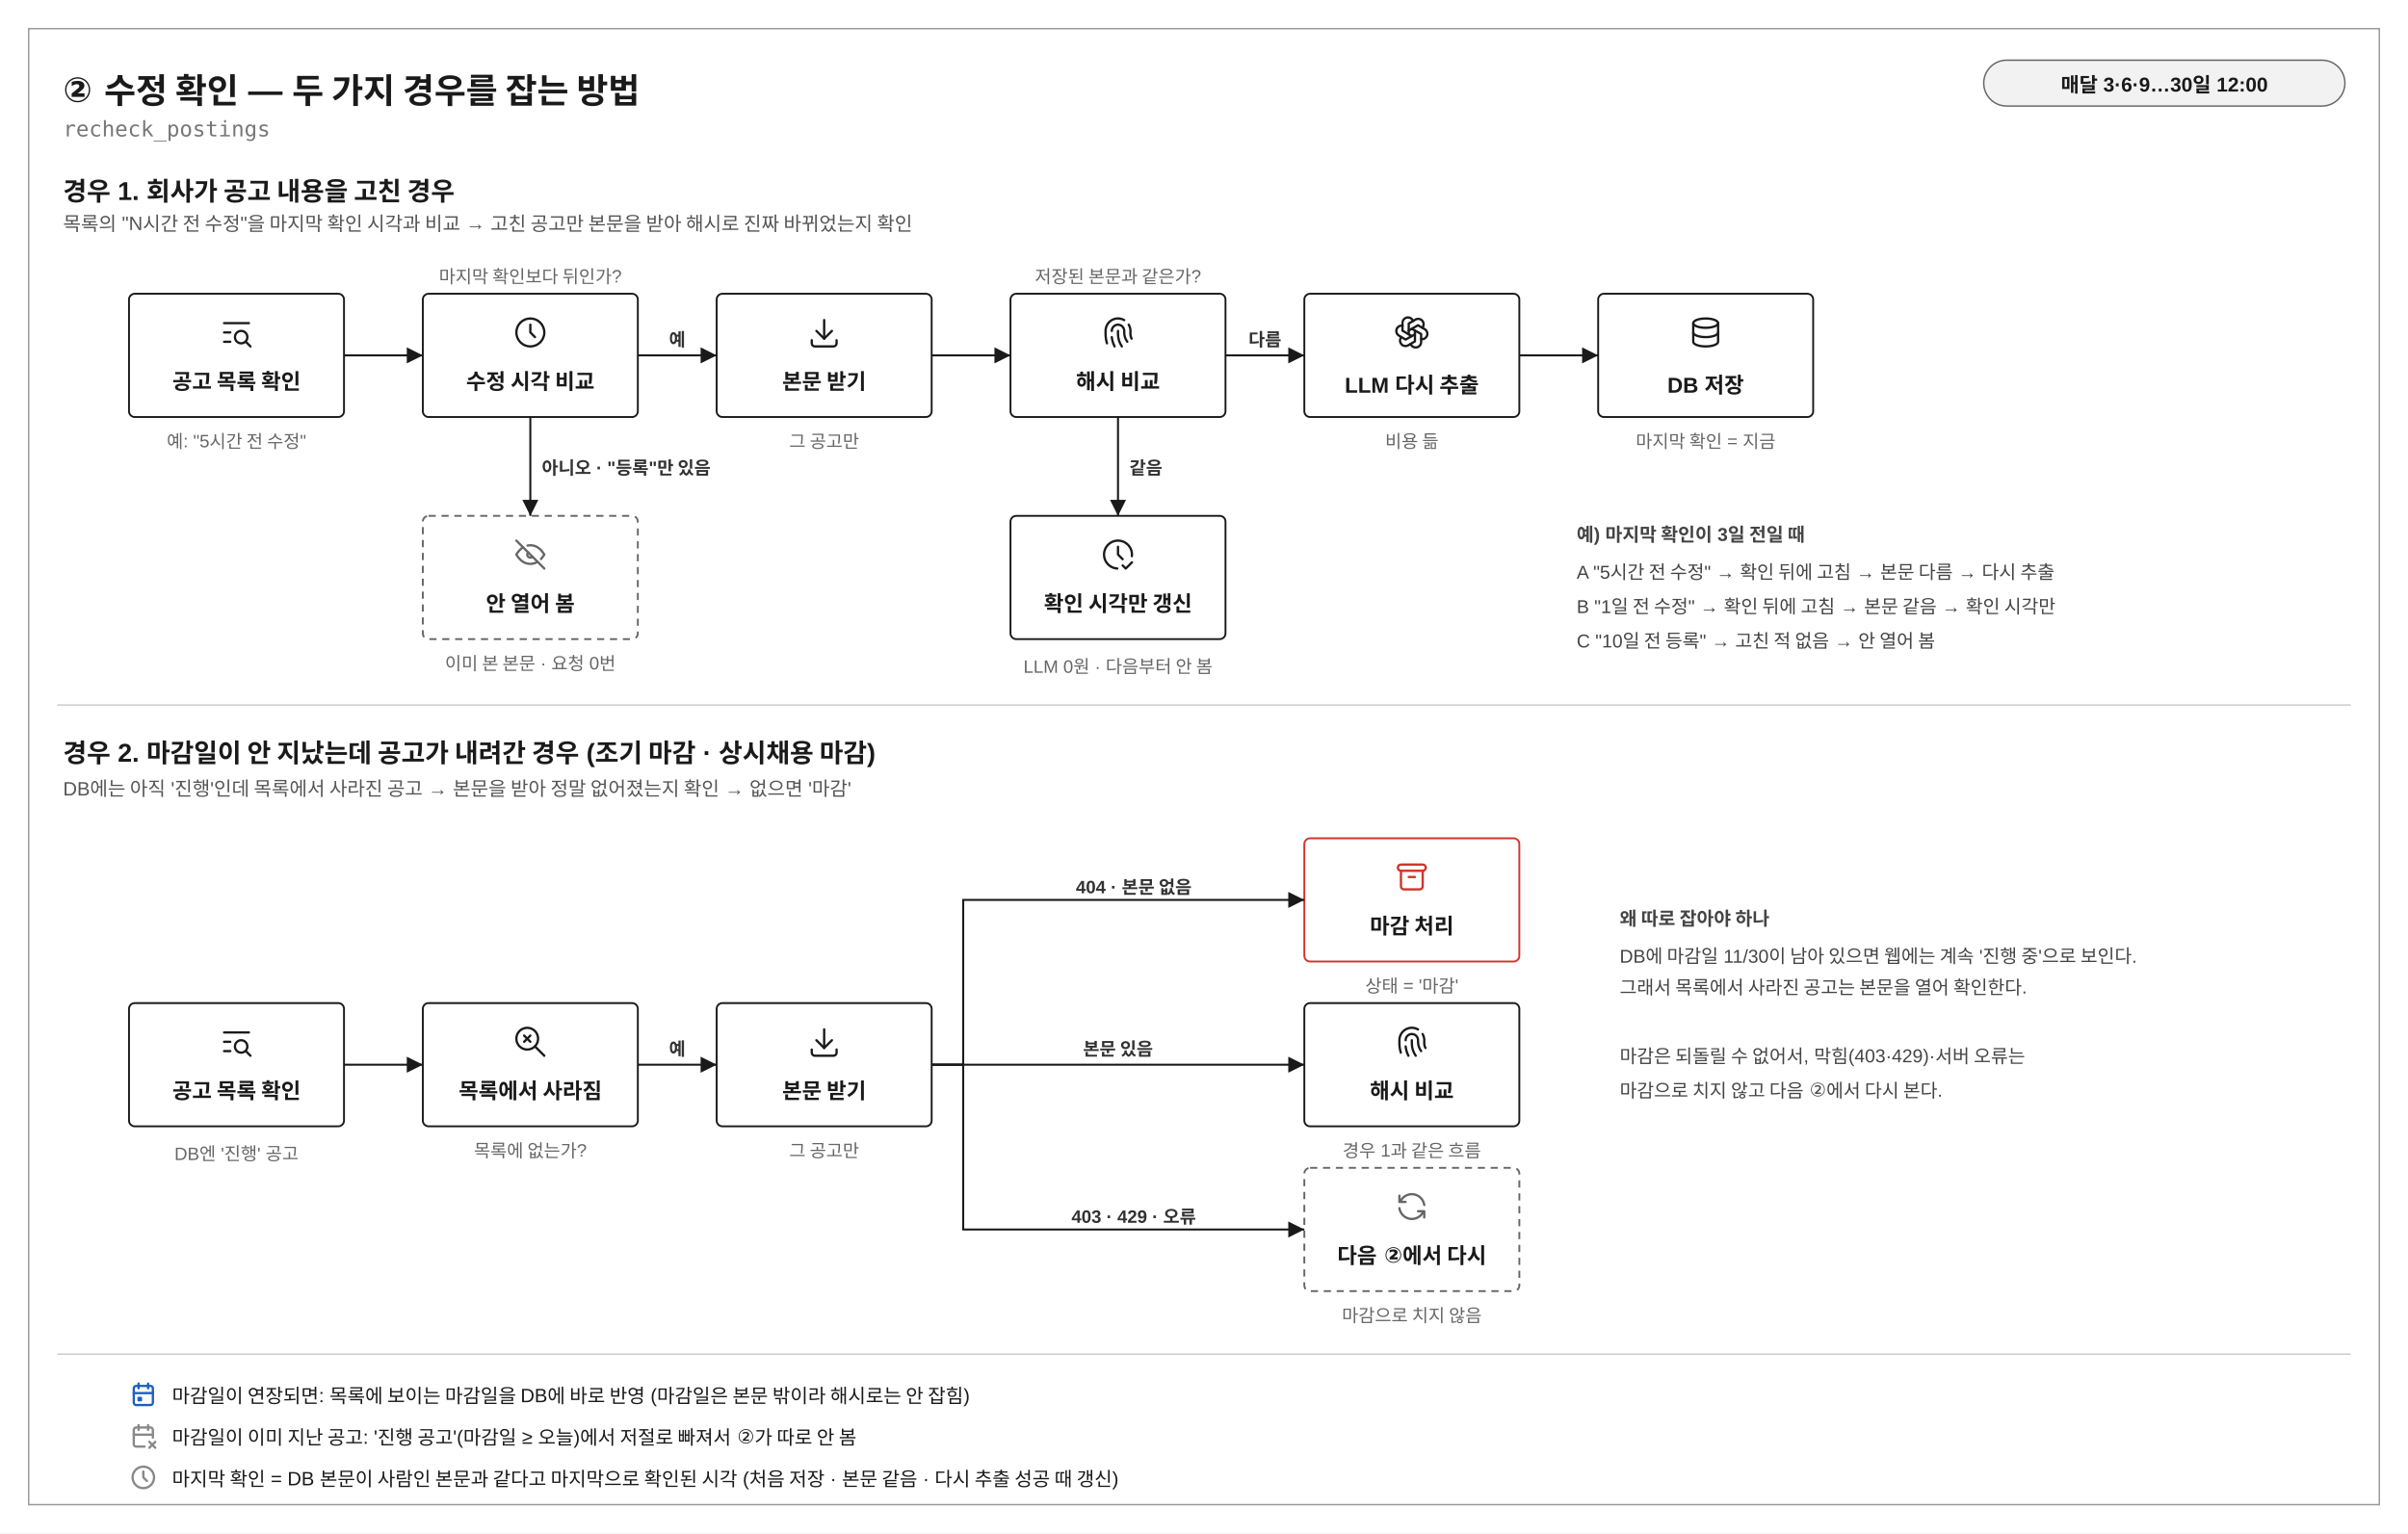
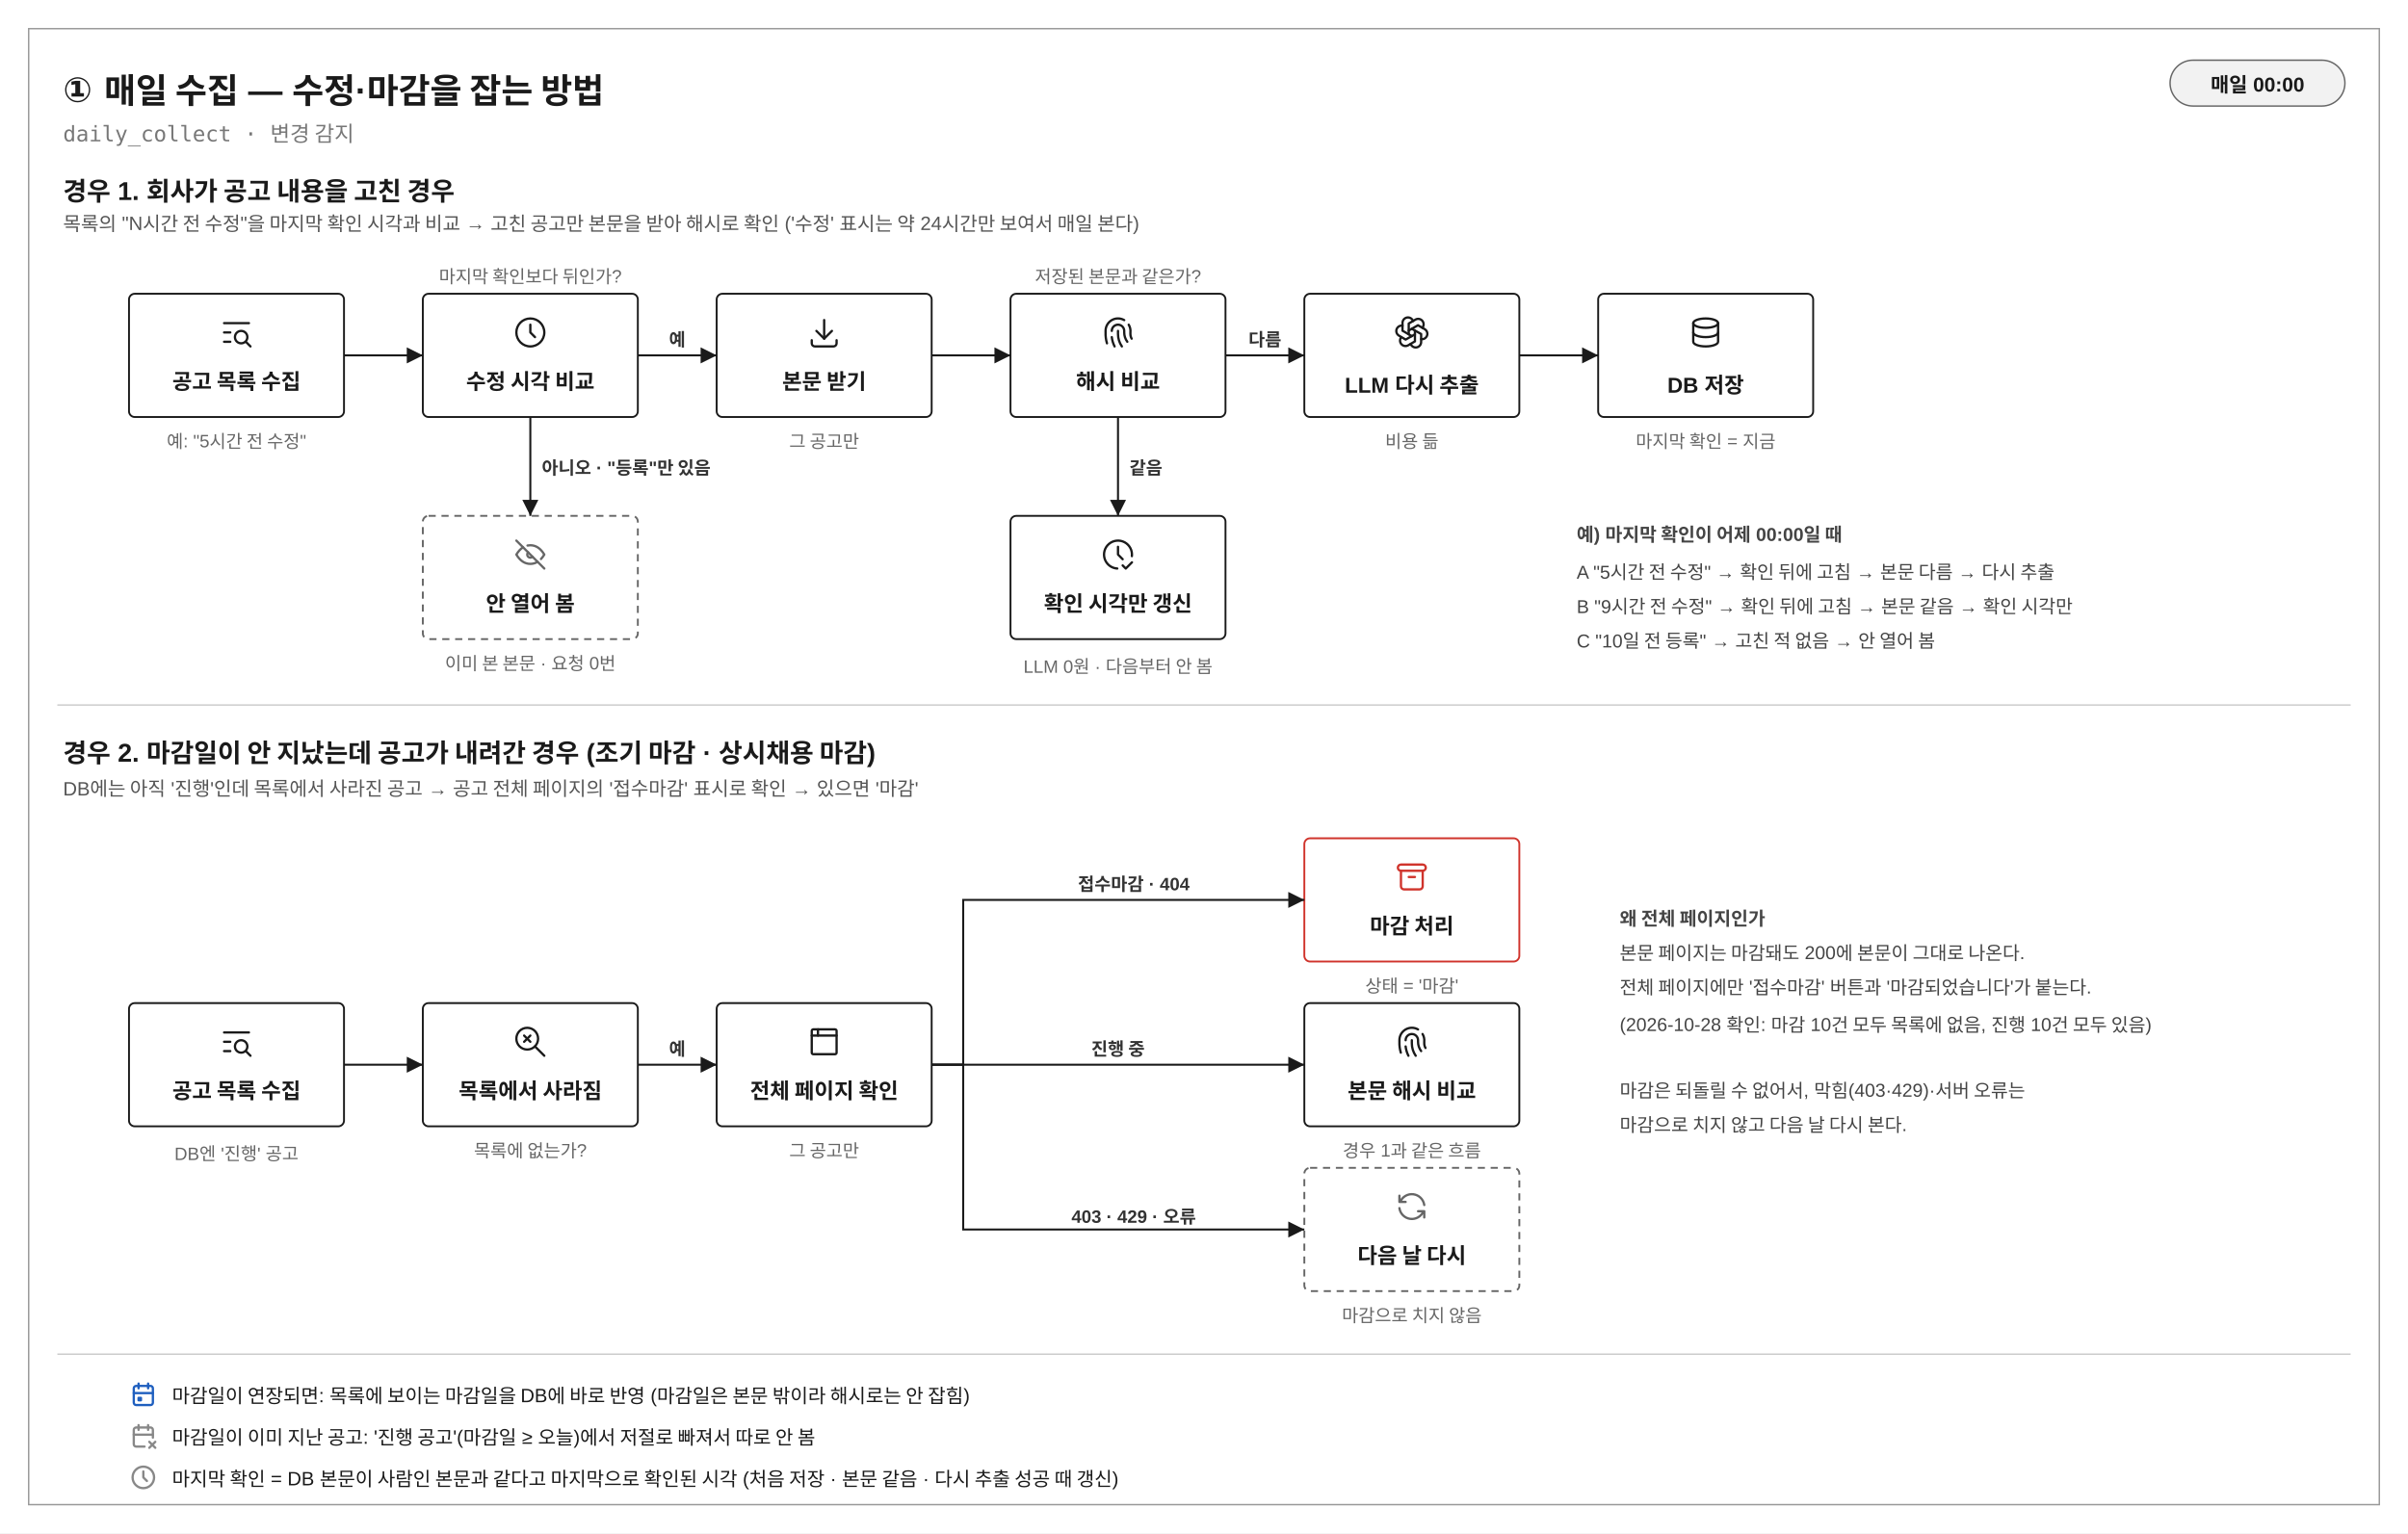
<svg xmlns="http://www.w3.org/2000/svg" width="1680" height="1070" viewBox="0 0 1680 1070">
  <style>
  text { font-family: "Malgun Gothic", "Apple SD Gothic Neo", Arial, sans-serif; fill: #1a1a1a; dominant-baseline: central; text-anchor: middle; }
  .title { font-size: 24px; font-weight: 700; text-anchor: start; }
  .id { font-family: Consolas, monospace; font-size: 15px; fill: #777; text-anchor: start; }
  .lane { font-size: 18px; font-weight: 700; text-anchor: start; }
  .lanesub { font-size: 13.5px; fill: #555; text-anchor: start; }
  .badge { font-size: 14px; font-weight: 700; }
  .nt  { font-size: 15px; font-weight: 700; }
  .sub { font-size: 12.5px; fill: #666; }
  .elab { font-size: 12.5px; fill: #333; font-weight: 700; }
  .elab_l { font-size: 12.5px; fill: #333; font-weight: 700; text-anchor: start; }
  .note { font-size: 13.5px; text-anchor: start; }
  .ex { font-size: 13px; fill: #444; text-anchor: start; }
  .exh { font-size: 13px; font-weight: 700; fill: #444; text-anchor: start; }
  .ln  { fill: none; stroke: #1a1a1a; stroke-width: 1.4; }
</style>
  <defs>
    <marker id="a" viewBox="0 0 10 10" refX="10" refY="5" markerWidth="8" markerHeight="8" orient="auto">
      <path d="M0,0 L10,5 L0,10 z" fill="#1a1a1a" />
    </marker>
  </defs>
  <rect width="1680" height="1070" fill="#fff" />
  <rect x="20" y="20" width="1640" height="1030" fill="none" stroke="#999" stroke-width="1" />
-   <text class="title" x="44" y="58">② 수정 확인 — 두 가지 경우를 잡는 방법</text>
-   <text class="id" x="44" y="90">recheck_postings</text>
-   <rect x="1384" y="42" width="252" height="32" rx="16" fill="#f2f2f2" stroke="#666" stroke-width="1" />
-   <text class="badge" x="1510.0" y="58">매달 3·6·9…30일 12:00</text>
+   <text class="title" x="44" y="58">① 매일 수집 — 수정·마감을 잡는 방법</text>
+   <text class="id" x="44" y="90">daily_collect · 변경 감지</text>
+   <rect x="1514" y="42" width="122" height="32" rx="16" fill="#f2f2f2" stroke="#666" stroke-width="1" />
+   <text class="badge" x="1575.0" y="58">매일 00:00</text>
  <text class="lane" x="44" y="132">경우 1. 회사가 공고 내용을 고친 경우</text>
-   <text class="lanesub" x="44" y="155">목록의 "N시간 전 수정"을 마지막 확인 시각과 비교 → 고친 공고만 본문을 받아 해시로 진짜 바뀌었는지 확인</text>
+   <text class="lanesub" x="44" y="155">목록의 "N시간 전 수정"을 마지막 확인 시각과 비교 → 고친 공고만 본문을 받아 해시로 확인 ('수정' 표시는 약 24시간만 보여서 매일 본다)</text>
  <rect x="90" y="205" width="150" height="86" rx="4" fill="#fff" stroke="#1a1a1a" stroke-width="1.3" />
  <g transform="translate(152.0,219) scale(1.083333)" fill="none" stroke="#1a1a1a" stroke-width="1.48" stroke-linecap="round" stroke-linejoin="round">
    <path d="M15 15m-4 0a4 4 0 1 0 8 0a4 4 0 1 0 -8 0" />
    <path d="M18.5 18.5l2.5 2.5" />
    <path d="M4 6h16" />
    <path d="M4 12h4" />
    <path d="M4 18h4" />
  </g>
-   <text class="nt" x="165.0" y="265">공고 목록 확인</text>
+   <text class="nt" x="165.0" y="265">공고 목록 수집</text>
  <text class="sub" x="165.0" y="307">예: "5시간 전 수정"</text>
  <rect x="295" y="205" width="150" height="86" rx="4" fill="#fff" stroke="#1a1a1a" stroke-width="1.3" />
  <g transform="translate(357.0,219) scale(1.083333)" fill="none" stroke="#1a1a1a" stroke-width="1.48" stroke-linecap="round" stroke-linejoin="round">
    <path d="M3 12a9 9 0 1 0 18 0a9 9 0 0 0 -18 0" />
    <path d="M12 7v5l3 3" />
  </g>
  <text class="nt" x="370.0" y="265">수정 시각 비교</text>
  <text class="sub" x="370.0" y="192">마지막 확인보다 뒤인가?</text>
  <rect x="500" y="205" width="150" height="86" rx="4" fill="#fff" stroke="#1a1a1a" stroke-width="1.3" />
  <g transform="translate(562.0,219) scale(1.083333)" fill="none" stroke="#1a1a1a" stroke-width="1.48" stroke-linecap="round" stroke-linejoin="round">
    <path d="M4 17v2a2 2 0 0 0 2 2h12a2 2 0 0 0 2 -2v-2" />
    <path d="M7 11l5 5l5 -5" />
    <path d="M12 4l0 12" />
  </g>
  <text class="nt" x="575.0" y="265">본문 받기</text>
  <text class="sub" x="575.0" y="307">그 공고만</text>
  <rect x="705" y="205" width="150" height="86" rx="4" fill="#fff" stroke="#1a1a1a" stroke-width="1.3" />
  <g transform="translate(767.0,219) scale(1.083333)" fill="none" stroke="#1a1a1a" stroke-width="1.48" stroke-linecap="round" stroke-linejoin="round">
    <path d="M18.9 7a8 8 0 0 1 1.1 5v1a6 6 0 0 0 .8 3" />
    <path d="M8 11a4 4 0 0 1 8 0v1a10 10 0 0 0 2 6" />
    <path d="M12 11v2a14 14 0 0 0 2.5 8" />
    <path d="M8 15a18 18 0 0 0 1.8 6" />
    <path d="M4.9 19a22 22 0 0 1 -.9 -7v-1a8 8 0 0 1 12 -6.95" />
  </g>
  <text class="nt" x="780.0" y="265">해시 비교</text>
  <text class="sub" x="780.0" y="192">저장된 본문과 같은가?</text>
  <rect x="910" y="205" width="150" height="86" rx="4" fill="#fff" stroke="#1a1a1a" stroke-width="1.3" />
  <g transform="translate(972.0,219) scale(1.083333)" fill="none" stroke="#1a1a1a" stroke-width="1.48" stroke-linecap="round" stroke-linejoin="round">
    <path d="M11.217 19.384a3.501 3.501 0 0 0 6.783 -1.217v-5.167l-6 -3.35" />
    <path d="M5.214 15.014a3.501 3.501 0 0 0 4.446 5.266l4.34 -2.534v-6.946" />
    <path d="M6 7.63c-1.391 -.236 -2.787 .395 -3.534 1.689a3.474 3.474 0 0 0 1.271 4.745l4.263 2.514l6 -3.348" />
    <path d="M12.783 4.616a3.501 3.501 0 0 0 -6.783 1.217v5.067l6 3.45" />
    <path d="M18.786 8.986a3.501 3.501 0 0 0 -4.446 -5.266l-4.34 2.534v6.946" />
    <path d="M18 16.302c1.391 .236 2.787 -.395 3.534 -1.689a3.474 3.474 0 0 0 -1.271 -4.745l-4.308 -2.514l-5.955 3.42" />
  </g>
  <text class="nt" x="985.0" y="265">LLM 다시 추출</text>
  <text class="sub" x="985.0" y="307">비용 듦</text>
  <rect x="1115" y="205" width="150" height="86" rx="4" fill="#fff" stroke="#1a1a1a" stroke-width="1.3" />
  <g transform="translate(1177.0,219) scale(1.083333)" fill="none" stroke="#1a1a1a" stroke-width="1.48" stroke-linecap="round" stroke-linejoin="round">
    <path d="M12 6m-8 0a8 3 0 1 0 16 0a8 3 0 1 0 -16 0" />
    <path d="M4 6v6a8 3 0 0 0 16 0v-6" />
    <path d="M4 12v6a8 3 0 0 0 16 0v-6" />
  </g>
  <text class="nt" x="1190.0" y="265">DB 저장</text>
  <text class="sub" x="1190.0" y="307">마지막 확인 = 지금</text>
  <rect x="295" y="360" width="150" height="86" rx="4" fill="#fff" stroke="#666" stroke-width="1.3" stroke-dasharray="5 4" />
  <g transform="translate(357.0,374) scale(1.083333)" fill="none" stroke="#666" stroke-width="1.48" stroke-linecap="round" stroke-linejoin="round">
    <path d="M10.585 10.587a2 2 0 0 0 2.829 2.828" />
    <path d="M16.681 16.673a8.717 8.717 0 0 1 -4.681 1.327c-3.6 0 -6.6 -2 -9 -6c1.272 -2.12 2.712 -3.678 4.32 -4.674m2.86 -1.146a9.055 9.055 0 0 1 1.82 -.18c3.6 0 6.6 2 9 6c-.666 1.11 -1.379 2.067 -2.138 2.87" />
    <path d="M3 3l18 18" />
  </g>
  <text class="nt" x="370.0" y="420">안 열어 봄</text>
  <text class="sub" x="370.0" y="462">이미 본 본문 · 요청 0번</text>
  <rect x="705" y="360" width="150" height="86" rx="4" fill="#fff" stroke="#1a1a1a" stroke-width="1.3" />
  <g transform="translate(767.0,374) scale(1.083333)" fill="none" stroke="#1a1a1a" stroke-width="1.48" stroke-linecap="round" stroke-linejoin="round">
    <path d="M20.942 13.021a9 9 0 1 0 -9.407 7.967" />
    <path d="M12 7v5l3 3" />
    <path d="M15 19l2 2l4 -4" />
  </g>
  <text class="nt" x="780.0" y="420">확인 시각만 갱신</text>
  <text class="sub" x="780.0" y="462">LLM 0원 · 다음부터 안 봄</text>
  <path class="ln" d="M240,248.0 H295" marker-end="url(#a)" />
  <path class="ln" d="M445,248.0 H500" marker-end="url(#a)" />
  <text class="elab" x="472.5" y="236.0">예</text>
  <path class="ln" d="M650,248.0 H705" marker-end="url(#a)" />
  <path class="ln" d="M855,248.0 H910" marker-end="url(#a)" />
  <text class="elab" x="882.5" y="236.0">다름</text>
  <path class="ln" d="M1060,248.0 H1115" marker-end="url(#a)" />
  <path class="ln" d="M370.0,291 V360" marker-end="url(#a)" />
  <text class="elab_l" x="378.0" y="325.5">아니오 · "등록"만 있음</text>
  <path class="ln" d="M780.0,291 V360" marker-end="url(#a)" />
  <text class="elab_l" x="788.0" y="325.5">같음</text>
-   <text class="exh" x="1100" y="372">예) 마지막 확인이 3일 전일 때</text>
+   <text class="exh" x="1100" y="372">예) 마지막 확인이 어제 00:00일 때</text>
  <text class="ex" x="1100" y="396">A  "5시간 전 수정" → 확인 뒤에 고침 → 본문 다름 → 다시 추출</text>
-   <text class="ex" x="1100" y="420">B  "1일 전 수정" → 확인 뒤에 고침 → 본문 같음 → 확인 시각만</text>
+   <text class="ex" x="1100" y="420">B  "9시간 전 수정" → 확인 뒤에 고침 → 본문 같음 → 확인 시각만</text>
  <text class="ex" x="1100" y="444">C  "10일 전 등록" → 고친 적 없음 → 안 열어 봄</text>
  <line x1="40" y1="492" x2="1640" y2="492" stroke="#ccc" stroke-width="1" />
  <text class="lane" x="44" y="524">경우 2. 마감일이 안 지났는데 공고가 내려간 경우 (조기 마감 · 상시채용 마감)</text>
-   <text class="lanesub" x="44" y="547">DB에는 아직 '진행'인데 목록에서 사라진 공고 → 본문을 받아 정말 없어졌는지 확인 → 없으면 '마감'</text>
+   <text class="lanesub" x="44" y="547">DB에는 아직 '진행'인데 목록에서 사라진 공고 → 공고 전체 페이지의 '접수마감' 표시로 확인 → 있으면 '마감'</text>
  <rect x="90" y="700" width="150" height="86" rx="4" fill="#fff" stroke="#1a1a1a" stroke-width="1.3" />
  <g transform="translate(152.0,714) scale(1.083333)" fill="none" stroke="#1a1a1a" stroke-width="1.48" stroke-linecap="round" stroke-linejoin="round">
    <path d="M15 15m-4 0a4 4 0 1 0 8 0a4 4 0 1 0 -8 0" />
    <path d="M18.5 18.5l2.5 2.5" />
    <path d="M4 6h16" />
    <path d="M4 12h4" />
    <path d="M4 18h4" />
  </g>
-   <text class="nt" x="165.0" y="760">공고 목록 확인</text>
+   <text class="nt" x="165.0" y="760">공고 목록 수집</text>
  <text class="sub" x="165.0" y="802">DB엔 '진행' 공고</text>
  <rect x="295" y="700" width="150" height="86" rx="4" fill="#fff" stroke="#1a1a1a" stroke-width="1.3" />
  <g transform="translate(357.0,714) scale(1.083333)" fill="none" stroke="#1a1a1a" stroke-width="1.48" stroke-linecap="round" stroke-linejoin="round">
    <path d="M10 10m-7 0a7 7 0 1 0 14 0a7 7 0 1 0 -14 0" />
    <path d="M8 8l4 4" />
    <path d="M12 8l-4 4" />
    <path d="M21 21l-6 -6" />
  </g>
  <text class="nt" x="370.0" y="760">목록에서 사라짐</text>
  <text class="sub" x="370.0" y="802">목록에 없는가?</text>
  <rect x="500" y="700" width="150" height="86" rx="4" fill="#fff" stroke="#1a1a1a" stroke-width="1.3" />
  <g transform="translate(562.0,714) scale(1.083333)" fill="none" stroke="#1a1a1a" stroke-width="1.48" stroke-linecap="round" stroke-linejoin="round">
-     <path d="M4 17v2a2 2 0 0 0 2 2h12a2 2 0 0 0 2 -2v-2" />
-     <path d="M7 11l5 5l5 -5" />
-     <path d="M12 4l0 12" />
-   </g>
-   <text class="nt" x="575.0" y="760">본문 받기</text>
+     <path d="M4 4m0 1a1 1 0 0 1 1 -1h14a1 1 0 0 1 1 1v14a1 1 0 0 1 -1 1h-14a1 1 0 0 1 -1 -1z" />
+     <path d="M4 8l16 0" />
+     <path d="M8 4l0 4" />
+   </g>
+   <text class="nt" x="575.0" y="760">전체 페이지 확인</text>
  <text class="sub" x="575.0" y="802">그 공고만</text>
  <rect x="910" y="585" width="150" height="86" rx="4" fill="#fff" stroke="#d0342c" stroke-width="1.3" />
  <g transform="translate(972.0,599) scale(1.083333)" fill="none" stroke="#d0342c" stroke-width="1.48" stroke-linecap="round" stroke-linejoin="round">
    <path d="M3 4m0 2a2 2 0 0 1 2 -2h14a2 2 0 0 1 2 2v0a2 2 0 0 1 -2 2h-14a2 2 0 0 1 -2 -2z" />
    <path d="M5 8v10a2 2 0 0 0 2 2h10a2 2 0 0 0 2 -2v-10" />
    <path d="M10 12l4 0" />
  </g>
  <text class="nt" x="985.0" y="645">마감 처리</text>
  <text class="sub" x="985.0" y="687">상태 = '마감'</text>
  <rect x="910" y="700" width="150" height="86" rx="4" fill="#fff" stroke="#1a1a1a" stroke-width="1.3" />
  <g transform="translate(972.0,714) scale(1.083333)" fill="none" stroke="#1a1a1a" stroke-width="1.48" stroke-linecap="round" stroke-linejoin="round">
    <path d="M18.9 7a8 8 0 0 1 1.1 5v1a6 6 0 0 0 .8 3" />
    <path d="M8 11a4 4 0 0 1 8 0v1a10 10 0 0 0 2 6" />
    <path d="M12 11v2a14 14 0 0 0 2.5 8" />
    <path d="M8 15a18 18 0 0 0 1.8 6" />
    <path d="M4.9 19a22 22 0 0 1 -.9 -7v-1a8 8 0 0 1 12 -6.95" />
  </g>
-   <text class="nt" x="985.0" y="760">해시 비교</text>
+   <text class="nt" x="985.0" y="760">본문 해시 비교</text>
  <text class="sub" x="985.0" y="802">경우 1과 같은 흐름</text>
  <rect x="910" y="815" width="150" height="86" rx="4" fill="#fff" stroke="#666" stroke-width="1.3" stroke-dasharray="5 4" />
  <g transform="translate(972.0,829) scale(1.083333)" fill="none" stroke="#666" stroke-width="1.48" stroke-linecap="round" stroke-linejoin="round">
    <path d="M20 11a8.1 8.1 0 0 0 -15.5 -2m-.5 -4v4h4" />
    <path d="M4 13a8.1 8.1 0 0 0 15.5 2m.5 4v-4h-4" />
  </g>
-   <text class="nt" x="985.0" y="875">다음 ②에서 다시</text>
+   <text class="nt" x="985.0" y="875">다음 날 다시</text>
  <text class="sub" x="985.0" y="917">마감으로 치지 않음</text>
  <path class="ln" d="M240,743.0 H295" marker-end="url(#a)" />
  <path class="ln" d="M445,743.0 H500" marker-end="url(#a)" />
  <text class="elab" x="472.5" y="731.0">예</text>
  <path class="ln" d="M650,743.0 H672 V628.0 H910" marker-end="url(#a)" />
-   <text class="elab" x="791.0" y="616.0">404 · 본문 없음</text>
+   <text class="elab" x="791.0" y="616.0">접수마감 · 404</text>
  <path class="ln" d="M650,743.0 H910" marker-end="url(#a)" />
-   <text class="elab" x="780.0" y="731.0">본문 있음</text>
+   <text class="elab" x="780.0" y="731.0">진행 중</text>
  <path class="ln" d="M650,743.0 H672 V858.0 H910" marker-end="url(#a)" />
  <text class="elab" x="791.0" y="846.0">403 · 429 · 오류</text>
-   <text class="exh" x="1130" y="640">왜 따로 잡아야 하나</text>
-   <text class="ex" x="1130" y="664">DB에 마감일 11/30이 남아 있으면 웹에는 계속 '진행 중'으로 보인다.</text>
-   <text class="ex" x="1130" y="688">그래서 목록에서 사라진 공고는 본문을 열어 확인한다.</text>
-   <text class="ex" x="1130" y="712" />
-   <text class="ex" x="1130" y="736">마감은 되돌릴 수 없어서, 막힘(403·429)·서버 오류는</text>
-   <text class="ex" x="1130" y="760">마감으로 치지 않고 다음 ②에서 다시 본다.</text>
+   <text class="exh" x="1130" y="640">왜 전체 페이지인가</text>
+   <text class="ex" x="1130" y="664">본문 페이지는 마감돼도 200에 본문이 그대로 나온다.</text>
+   <text class="ex" x="1130" y="688">전체 페이지에만 '접수마감' 버튼과 '마감되었습니다'가 붙는다.</text>
+   <text class="ex" x="1130" y="712">(2026-10-28 확인: 마감 10건 모두 목록에 없음, 진행 10건 모두 있음)</text>
+   <text class="ex" x="1130" y="736" />
+   <text class="ex" x="1130" y="760">마감은 되돌릴 수 없어서, 막힘(403·429)·서버 오류는</text>
+   <text class="ex" x="1130" y="784">마감으로 치지 않고 다음 날 다시 본다.</text>
  <line x1="40" y1="945" x2="1640" y2="945" stroke="#ccc" stroke-width="1" />
  <g transform="translate(90,963) scale(0.8333333)" fill="none" stroke="#1f5fbf" stroke-width="1.92" stroke-linecap="round" stroke-linejoin="round">
    <path d="M4 5m0 2a2 2 0 0 1 2 -2h12a2 2 0 0 1 2 2v12a2 2 0 0 1 -2 2h-12a2 2 0 0 1 -2 -2z" />
    <path d="M16 3l0 4" />
    <path d="M8 3l0 4" />
    <path d="M4 11l16 0" />
    <path d="M8 15h2v2h-2z" />
  </g>
  <text class="note" x="120" y="973">마감일이 연장되면: 목록에 보이는 마감일을 DB에 바로 반영 (마감일은 본문 밖이라 해시로는 안 잡힘)</text>
  <g transform="translate(90,992) scale(0.8333333)" fill="none" stroke="#888" stroke-width="1.92" stroke-linecap="round" stroke-linejoin="round">
    <path d="M13 21h-7a2 2 0 0 1 -2 -2v-12a2 2 0 0 1 2 -2h12a2 2 0 0 1 2 2v6.5" />
    <path d="M16 3v4" />
    <path d="M8 3v4" />
    <path d="M4 11h16" />
    <path d="M22 22l-5 -5" />
    <path d="M17 22l5 -5" />
  </g>
-   <text class="note" x="120" y="1002">마감일이 이미 지난 공고: '진행 공고'(마감일 ≥ 오늘)에서 저절로 빠져서 ②가 따로 안 봄</text>
+   <text class="note" x="120" y="1002">마감일이 이미 지난 공고: '진행 공고'(마감일 ≥ 오늘)에서 저절로 빠져서 따로 안 봄</text>
  <g transform="translate(90,1021) scale(0.8333333)" fill="none" stroke="#888" stroke-width="1.92" stroke-linecap="round" stroke-linejoin="round">
    <path d="M3 12a9 9 0 1 0 18 0a9 9 0 0 0 -18 0" />
    <path d="M12 7v5l3 3" />
  </g>
  <text class="note" x="120" y="1031">마지막 확인 = DB 본문이 사람인 본문과 같다고 마지막으로 확인된 시각 (처음 저장 · 본문 같음 · 다시 추출 성공 때 갱신)</text>
</svg>
